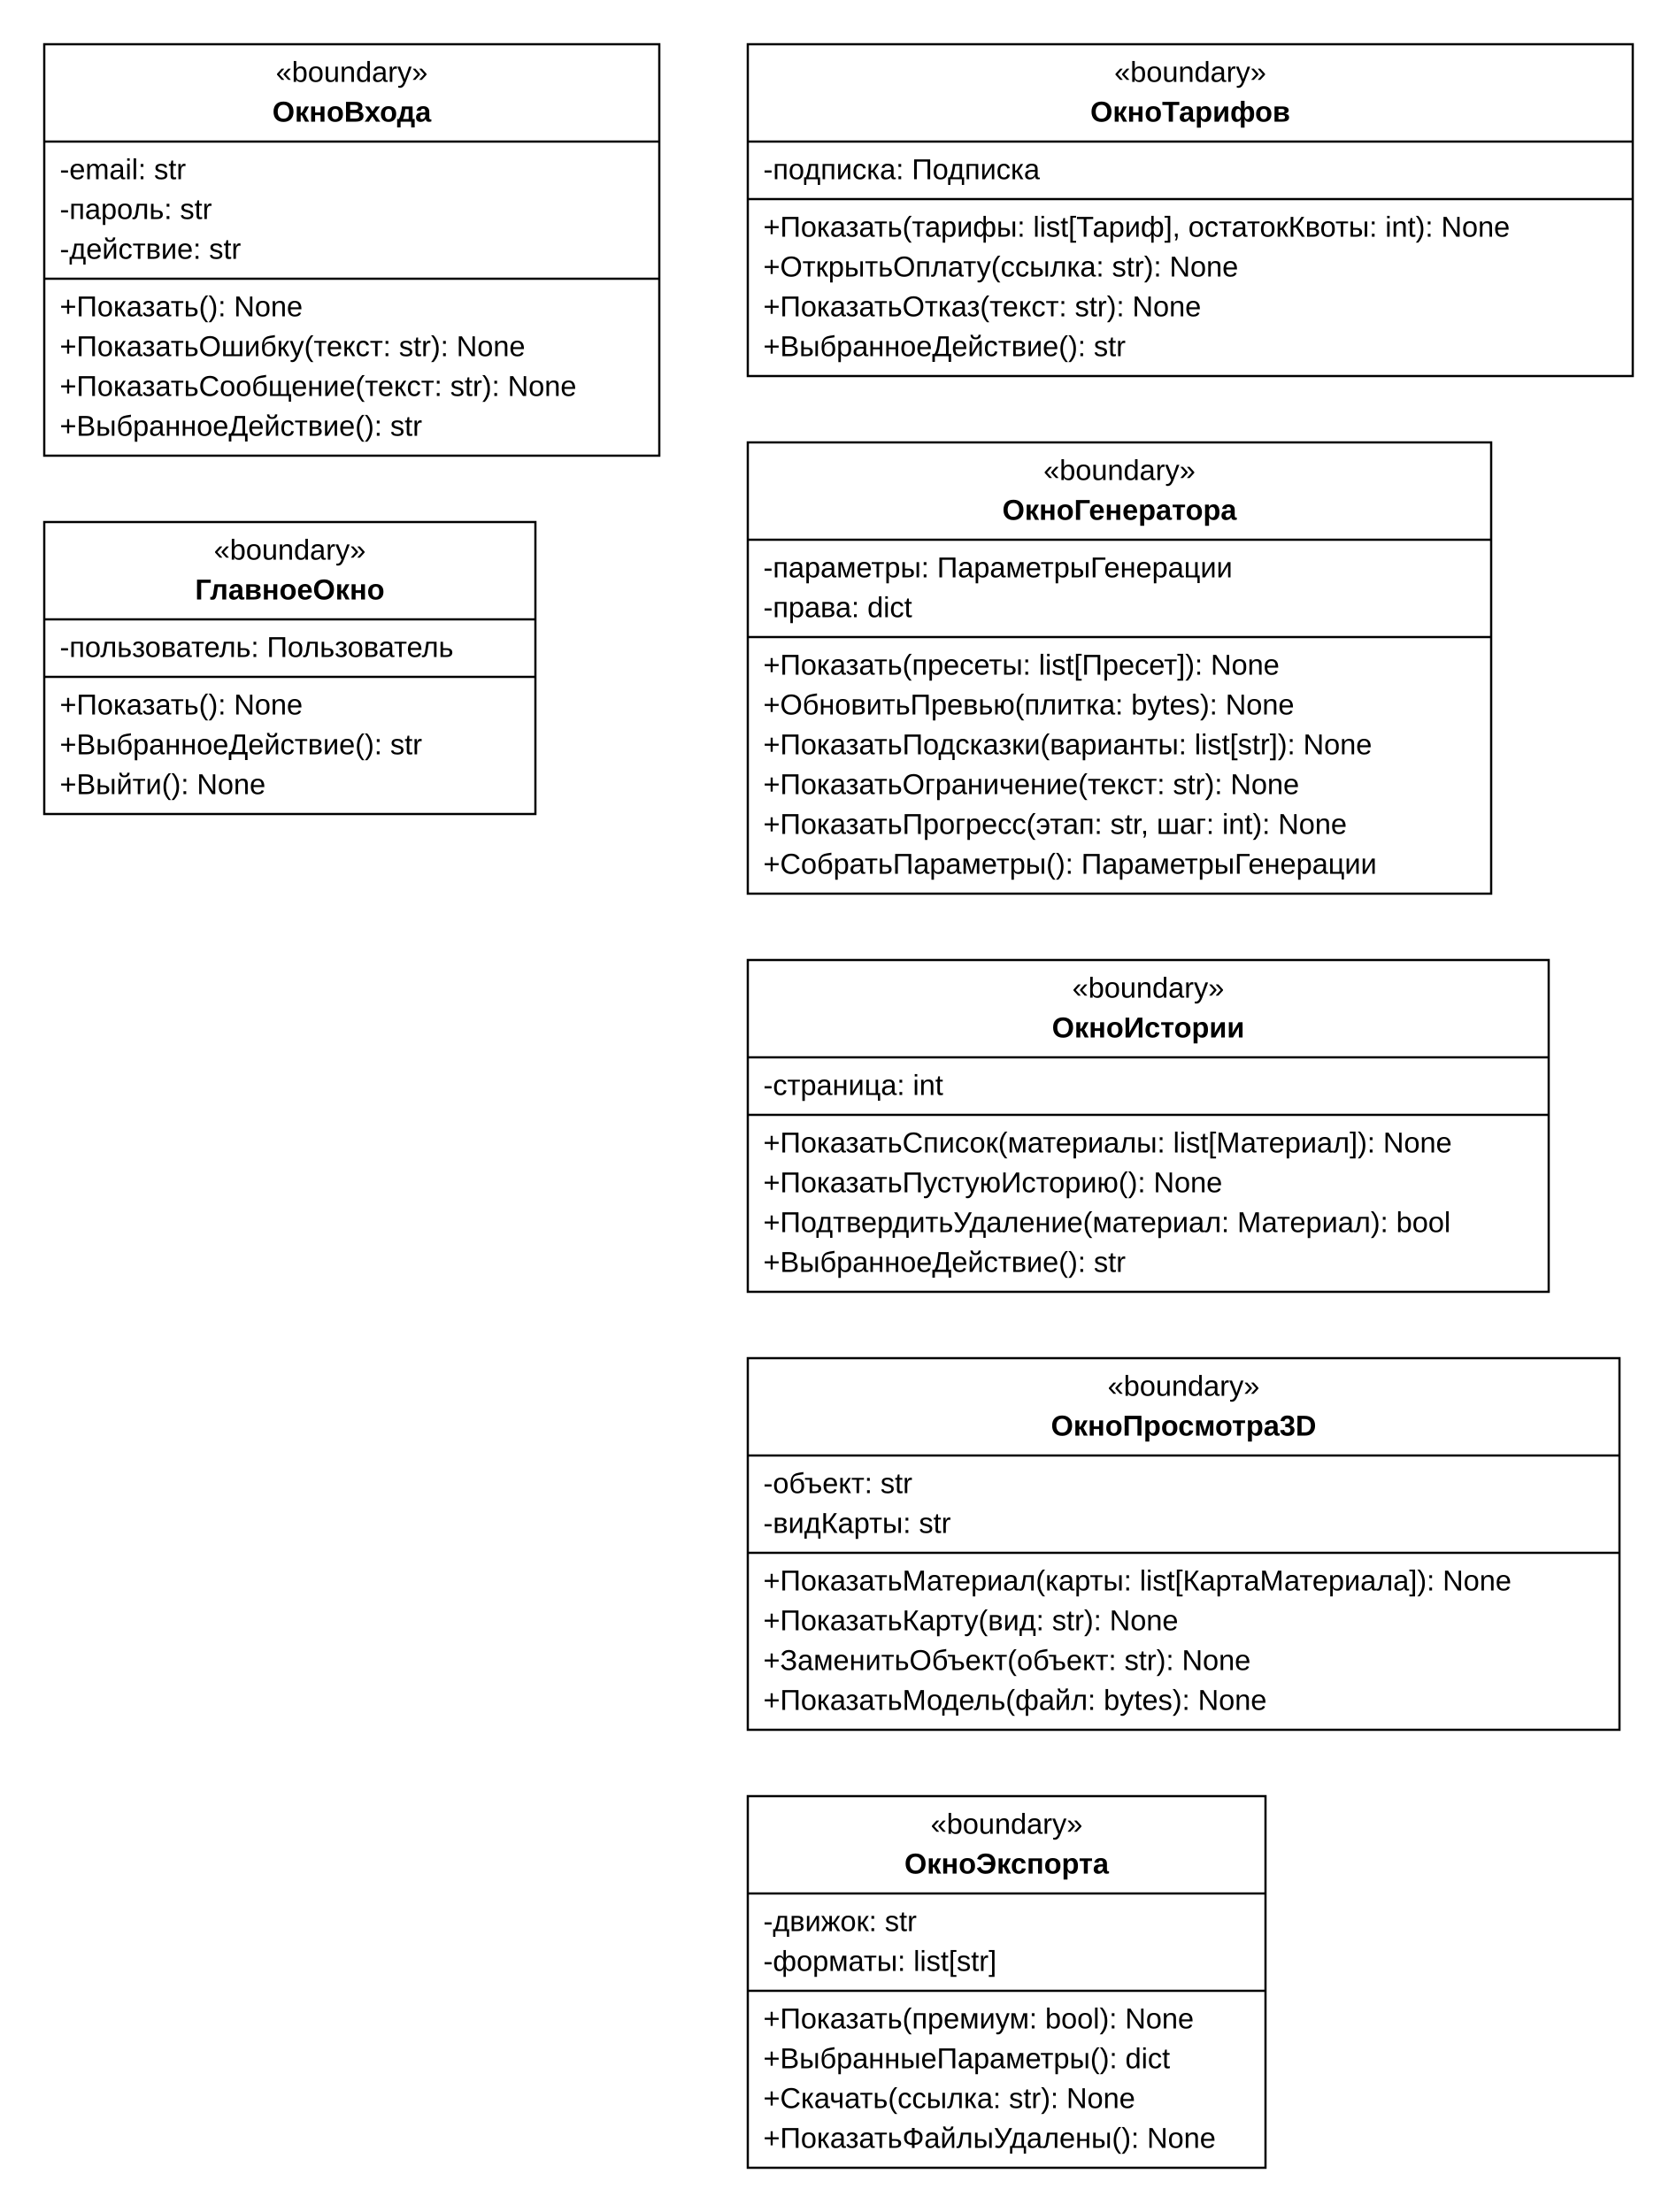
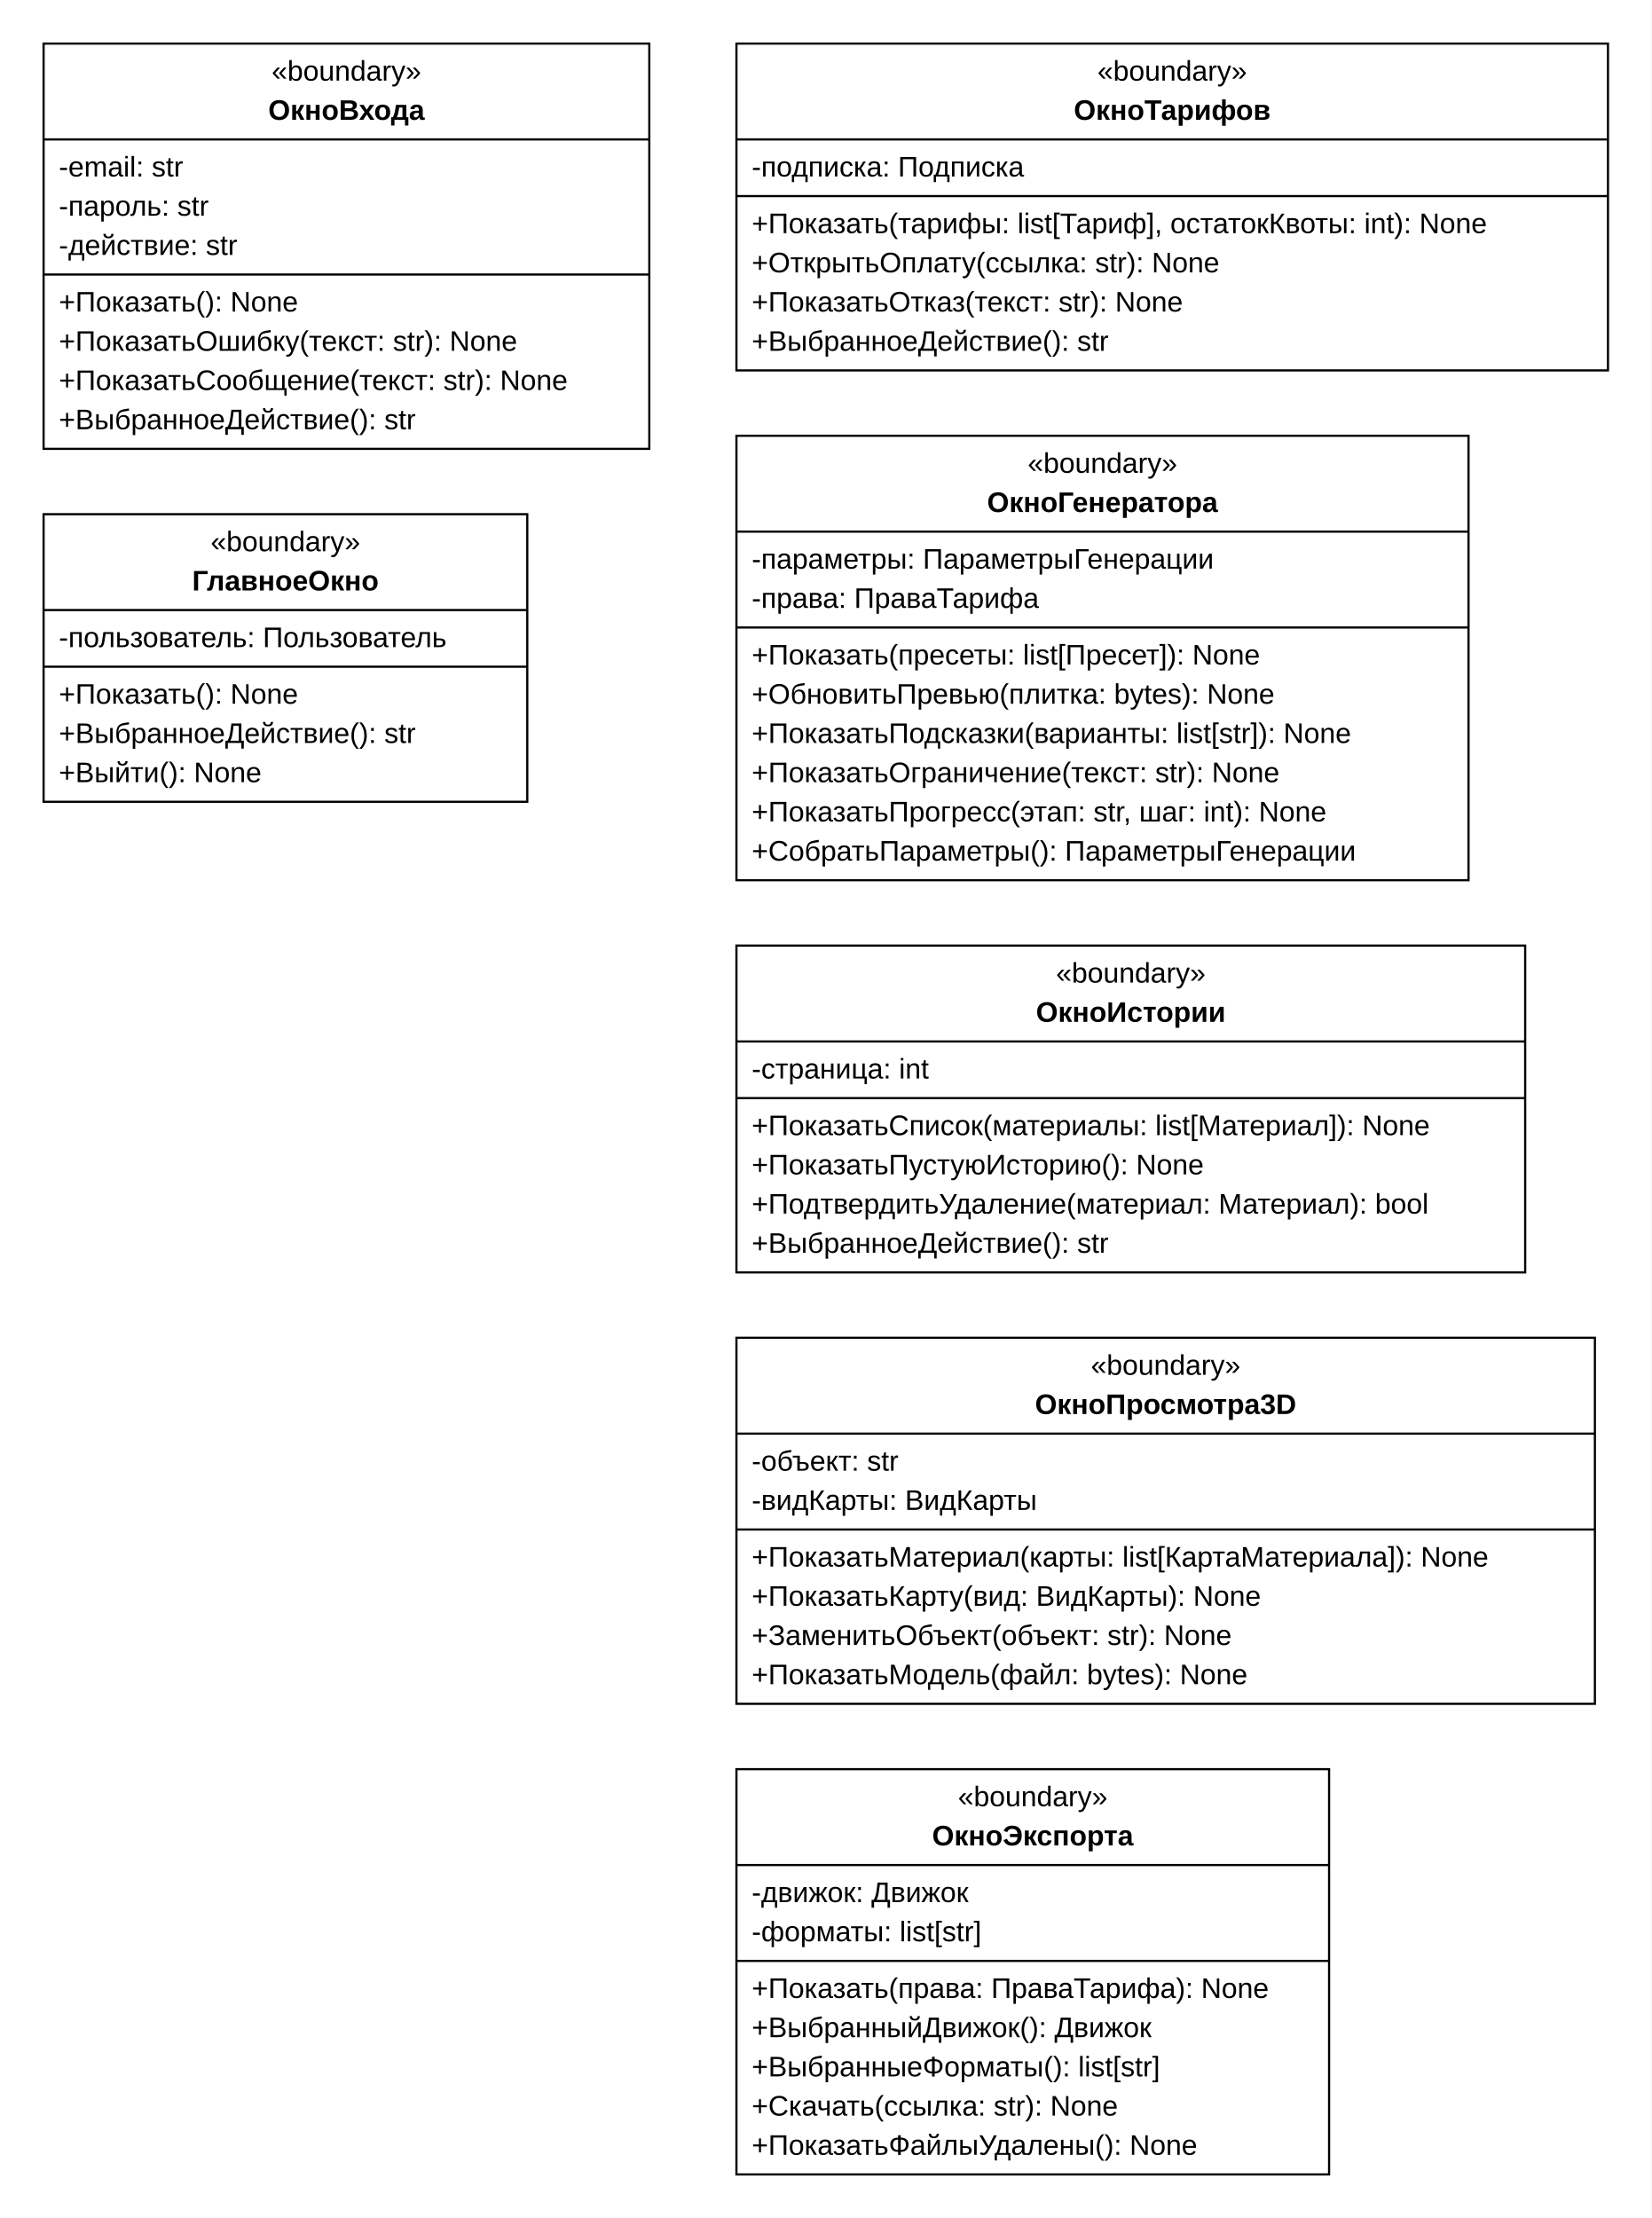
- <svg xmlns="http://www.w3.org/2000/svg" width="758" height="1000" viewBox="0 0 758 1000">
-   <rect x="0" y="0" width="758" height="1000" fill="#fff" />
+ <svg xmlns="http://www.w3.org/2000/svg" width="758" height="1018" viewBox="0 0 758 1018">
+   <rect x="0" y="0" width="758" height="1018" fill="#fff" />
  <rect x="20" y="20" width="278" height="186" fill="#fff" stroke="#000" />
  <text x="159.0" y="37.0" font-family="Arial, Helvetica, sans-serif" font-size="13" text-anchor="middle" font-weight="normal" font-style="normal" fill="#000">«boundary»</text>
  <text x="159.0" y="55.0" font-family="Arial, Helvetica, sans-serif" font-size="13" text-anchor="middle" font-weight="bold" font-style="normal" fill="#000">ОкноВхода</text>
  <line x1="20" y1="64" x2="298" y2="64" stroke="#000" />
  <text x="27.0" y="81.0" font-family="Arial, Helvetica, sans-serif" font-size="13" text-anchor="start" font-weight="normal" font-style="normal" fill="#000">-email: str</text>
  <text x="27.0" y="99.0" font-family="Arial, Helvetica, sans-serif" font-size="13" text-anchor="start" font-weight="normal" font-style="normal" fill="#000">-пароль: str</text>
  <text x="27.0" y="117.0" font-family="Arial, Helvetica, sans-serif" font-size="13" text-anchor="start" font-weight="normal" font-style="normal" fill="#000">-действие: str</text>
  <line x1="20" y1="126" x2="298" y2="126" stroke="#000" />
  <text x="27.0" y="143.0" font-family="Arial, Helvetica, sans-serif" font-size="13" text-anchor="start" font-weight="normal" font-style="normal" fill="#000">+Показать(): None</text>
  <text x="27.0" y="161.0" font-family="Arial, Helvetica, sans-serif" font-size="13" text-anchor="start" font-weight="normal" font-style="normal" fill="#000">+ПоказатьОшибку(текст: str): None</text>
  <text x="27.0" y="179.0" font-family="Arial, Helvetica, sans-serif" font-size="13" text-anchor="start" font-weight="normal" font-style="normal" fill="#000">+ПоказатьСообщение(текст: str): None</text>
  <text x="27.0" y="197.0" font-family="Arial, Helvetica, sans-serif" font-size="13" text-anchor="start" font-weight="normal" font-style="normal" fill="#000">+ВыбранноеДействие(): str</text>
  <rect x="20" y="236" width="222" height="132" fill="#fff" stroke="#000" />
  <text x="131.0" y="253.0" font-family="Arial, Helvetica, sans-serif" font-size="13" text-anchor="middle" font-weight="normal" font-style="normal" fill="#000">«boundary»</text>
  <text x="131.0" y="271.0" font-family="Arial, Helvetica, sans-serif" font-size="13" text-anchor="middle" font-weight="bold" font-style="normal" fill="#000">ГлавноеОкно</text>
  <line x1="20" y1="280" x2="242" y2="280" stroke="#000" />
  <text x="27.0" y="297.0" font-family="Arial, Helvetica, sans-serif" font-size="13" text-anchor="start" font-weight="normal" font-style="normal" fill="#000">-пользователь: Пользователь</text>
  <line x1="20" y1="306" x2="242" y2="306" stroke="#000" />
  <text x="27.0" y="323.0" font-family="Arial, Helvetica, sans-serif" font-size="13" text-anchor="start" font-weight="normal" font-style="normal" fill="#000">+Показать(): None</text>
  <text x="27.0" y="341.0" font-family="Arial, Helvetica, sans-serif" font-size="13" text-anchor="start" font-weight="normal" font-style="normal" fill="#000">+ВыбранноеДействие(): str</text>
  <text x="27.0" y="359.0" font-family="Arial, Helvetica, sans-serif" font-size="13" text-anchor="start" font-weight="normal" font-style="normal" fill="#000">+Выйти(): None</text>
  <rect x="338" y="20" width="400" height="150" fill="#fff" stroke="#000" />
  <text x="538.0" y="37.0" font-family="Arial, Helvetica, sans-serif" font-size="13" text-anchor="middle" font-weight="normal" font-style="normal" fill="#000">«boundary»</text>
  <text x="538.0" y="55.0" font-family="Arial, Helvetica, sans-serif" font-size="13" text-anchor="middle" font-weight="bold" font-style="normal" fill="#000">ОкноТарифов</text>
  <line x1="338" y1="64" x2="738" y2="64" stroke="#000" />
  <text x="345.0" y="81.0" font-family="Arial, Helvetica, sans-serif" font-size="13" text-anchor="start" font-weight="normal" font-style="normal" fill="#000">-подписка: Подписка</text>
  <line x1="338" y1="90" x2="738" y2="90" stroke="#000" />
  <text x="345.0" y="107.0" font-family="Arial, Helvetica, sans-serif" font-size="13" text-anchor="start" font-weight="normal" font-style="normal" fill="#000">+Показать(тарифы: list[Тариф], остатокКвоты: int): None</text>
  <text x="345.0" y="125.0" font-family="Arial, Helvetica, sans-serif" font-size="13" text-anchor="start" font-weight="normal" font-style="normal" fill="#000">+ОткрытьОплату(ссылка: str): None</text>
  <text x="345.0" y="143.0" font-family="Arial, Helvetica, sans-serif" font-size="13" text-anchor="start" font-weight="normal" font-style="normal" fill="#000">+ПоказатьОтказ(текст: str): None</text>
  <text x="345.0" y="161.0" font-family="Arial, Helvetica, sans-serif" font-size="13" text-anchor="start" font-weight="normal" font-style="normal" fill="#000">+ВыбранноеДействие(): str</text>
  <rect x="338" y="200" width="336" height="204" fill="#fff" stroke="#000" />
  <text x="506.0" y="217.0" font-family="Arial, Helvetica, sans-serif" font-size="13" text-anchor="middle" font-weight="normal" font-style="normal" fill="#000">«boundary»</text>
  <text x="506.0" y="235.0" font-family="Arial, Helvetica, sans-serif" font-size="13" text-anchor="middle" font-weight="bold" font-style="normal" fill="#000">ОкноГенератора</text>
  <line x1="338" y1="244" x2="674" y2="244" stroke="#000" />
  <text x="345.0" y="261.0" font-family="Arial, Helvetica, sans-serif" font-size="13" text-anchor="start" font-weight="normal" font-style="normal" fill="#000">-параметры: ПараметрыГенерации</text>
-   <text x="345.0" y="279.0" font-family="Arial, Helvetica, sans-serif" font-size="13" text-anchor="start" font-weight="normal" font-style="normal" fill="#000">-права: dict</text>
+   <text x="345.0" y="279.0" font-family="Arial, Helvetica, sans-serif" font-size="13" text-anchor="start" font-weight="normal" font-style="normal" fill="#000">-права: ПраваТарифа</text>
  <line x1="338" y1="288" x2="674" y2="288" stroke="#000" />
  <text x="345.0" y="305.0" font-family="Arial, Helvetica, sans-serif" font-size="13" text-anchor="start" font-weight="normal" font-style="normal" fill="#000">+Показать(пресеты: list[Пресет]): None</text>
  <text x="345.0" y="323.0" font-family="Arial, Helvetica, sans-serif" font-size="13" text-anchor="start" font-weight="normal" font-style="normal" fill="#000">+ОбновитьПревью(плитка: bytes): None</text>
  <text x="345.0" y="341.0" font-family="Arial, Helvetica, sans-serif" font-size="13" text-anchor="start" font-weight="normal" font-style="normal" fill="#000">+ПоказатьПодсказки(варианты: list[str]): None</text>
  <text x="345.0" y="359.0" font-family="Arial, Helvetica, sans-serif" font-size="13" text-anchor="start" font-weight="normal" font-style="normal" fill="#000">+ПоказатьОграничение(текст: str): None</text>
  <text x="345.0" y="377.0" font-family="Arial, Helvetica, sans-serif" font-size="13" text-anchor="start" font-weight="normal" font-style="normal" fill="#000">+ПоказатьПрогресс(этап: str, шаг: int): None</text>
  <text x="345.0" y="395.0" font-family="Arial, Helvetica, sans-serif" font-size="13" text-anchor="start" font-weight="normal" font-style="normal" fill="#000">+СобратьПараметры(): ПараметрыГенерации</text>
  <rect x="338" y="434" width="362" height="150" fill="#fff" stroke="#000" />
  <text x="519.0" y="451.0" font-family="Arial, Helvetica, sans-serif" font-size="13" text-anchor="middle" font-weight="normal" font-style="normal" fill="#000">«boundary»</text>
  <text x="519.0" y="469.0" font-family="Arial, Helvetica, sans-serif" font-size="13" text-anchor="middle" font-weight="bold" font-style="normal" fill="#000">ОкноИстории</text>
  <line x1="338" y1="478" x2="700" y2="478" stroke="#000" />
  <text x="345.0" y="495.0" font-family="Arial, Helvetica, sans-serif" font-size="13" text-anchor="start" font-weight="normal" font-style="normal" fill="#000">-страница: int</text>
  <line x1="338" y1="504" x2="700" y2="504" stroke="#000" />
  <text x="345.0" y="521.0" font-family="Arial, Helvetica, sans-serif" font-size="13" text-anchor="start" font-weight="normal" font-style="normal" fill="#000">+ПоказатьСписок(материалы: list[Материал]): None</text>
  <text x="345.0" y="539.0" font-family="Arial, Helvetica, sans-serif" font-size="13" text-anchor="start" font-weight="normal" font-style="normal" fill="#000">+ПоказатьПустуюИсторию(): None</text>
  <text x="345.0" y="557.0" font-family="Arial, Helvetica, sans-serif" font-size="13" text-anchor="start" font-weight="normal" font-style="normal" fill="#000">+ПодтвердитьУдаление(материал: Материал): bool</text>
  <text x="345.0" y="575.0" font-family="Arial, Helvetica, sans-serif" font-size="13" text-anchor="start" font-weight="normal" font-style="normal" fill="#000">+ВыбранноеДействие(): str</text>
  <rect x="338" y="614" width="394" height="168" fill="#fff" stroke="#000" />
  <text x="535.0" y="631.0" font-family="Arial, Helvetica, sans-serif" font-size="13" text-anchor="middle" font-weight="normal" font-style="normal" fill="#000">«boundary»</text>
  <text x="535.0" y="649.0" font-family="Arial, Helvetica, sans-serif" font-size="13" text-anchor="middle" font-weight="bold" font-style="normal" fill="#000">ОкноПросмотра3D</text>
  <line x1="338" y1="658" x2="732" y2="658" stroke="#000" />
  <text x="345.0" y="675.0" font-family="Arial, Helvetica, sans-serif" font-size="13" text-anchor="start" font-weight="normal" font-style="normal" fill="#000">-объект: str</text>
-   <text x="345.0" y="693.0" font-family="Arial, Helvetica, sans-serif" font-size="13" text-anchor="start" font-weight="normal" font-style="normal" fill="#000">-видКарты: str</text>
+   <text x="345.0" y="693.0" font-family="Arial, Helvetica, sans-serif" font-size="13" text-anchor="start" font-weight="normal" font-style="normal" fill="#000">-видКарты: ВидКарты</text>
  <line x1="338" y1="702" x2="732" y2="702" stroke="#000" />
  <text x="345.0" y="719.0" font-family="Arial, Helvetica, sans-serif" font-size="13" text-anchor="start" font-weight="normal" font-style="normal" fill="#000">+ПоказатьМатериал(карты: list[КартаМатериала]): None</text>
-   <text x="345.0" y="737.0" font-family="Arial, Helvetica, sans-serif" font-size="13" text-anchor="start" font-weight="normal" font-style="normal" fill="#000">+ПоказатьКарту(вид: str): None</text>
+   <text x="345.0" y="737.0" font-family="Arial, Helvetica, sans-serif" font-size="13" text-anchor="start" font-weight="normal" font-style="normal" fill="#000">+ПоказатьКарту(вид: ВидКарты): None</text>
  <text x="345.0" y="755.0" font-family="Arial, Helvetica, sans-serif" font-size="13" text-anchor="start" font-weight="normal" font-style="normal" fill="#000">+ЗаменитьОбъект(объект: str): None</text>
  <text x="345.0" y="773.0" font-family="Arial, Helvetica, sans-serif" font-size="13" text-anchor="start" font-weight="normal" font-style="normal" fill="#000">+ПоказатьМодель(файл: bytes): None</text>
-   <rect x="338" y="812" width="234" height="168" fill="#fff" stroke="#000" />
-   <text x="455.0" y="829.0" font-family="Arial, Helvetica, sans-serif" font-size="13" text-anchor="middle" font-weight="normal" font-style="normal" fill="#000">«boundary»</text>
-   <text x="455.0" y="847.0" font-family="Arial, Helvetica, sans-serif" font-size="13" text-anchor="middle" font-weight="bold" font-style="normal" fill="#000">ОкноЭкспорта</text>
-   <line x1="338" y1="856" x2="572" y2="856" stroke="#000" />
-   <text x="345.0" y="873.0" font-family="Arial, Helvetica, sans-serif" font-size="13" text-anchor="start" font-weight="normal" font-style="normal" fill="#000">-движок: str</text>
+   <rect x="338" y="812" width="272" height="186" fill="#fff" stroke="#000" />
+   <text x="474.0" y="829.0" font-family="Arial, Helvetica, sans-serif" font-size="13" text-anchor="middle" font-weight="normal" font-style="normal" fill="#000">«boundary»</text>
+   <text x="474.0" y="847.0" font-family="Arial, Helvetica, sans-serif" font-size="13" text-anchor="middle" font-weight="bold" font-style="normal" fill="#000">ОкноЭкспорта</text>
+   <line x1="338" y1="856" x2="610" y2="856" stroke="#000" />
+   <text x="345.0" y="873.0" font-family="Arial, Helvetica, sans-serif" font-size="13" text-anchor="start" font-weight="normal" font-style="normal" fill="#000">-движок: Движок</text>
  <text x="345.0" y="891.0" font-family="Arial, Helvetica, sans-serif" font-size="13" text-anchor="start" font-weight="normal" font-style="normal" fill="#000">-форматы: list[str]</text>
-   <line x1="338" y1="900" x2="572" y2="900" stroke="#000" />
-   <text x="345.0" y="917.0" font-family="Arial, Helvetica, sans-serif" font-size="13" text-anchor="start" font-weight="normal" font-style="normal" fill="#000">+Показать(премиум: bool): None</text>
-   <text x="345.0" y="935.0" font-family="Arial, Helvetica, sans-serif" font-size="13" text-anchor="start" font-weight="normal" font-style="normal" fill="#000">+ВыбранныеПараметры(): dict</text>
-   <text x="345.0" y="953.0" font-family="Arial, Helvetica, sans-serif" font-size="13" text-anchor="start" font-weight="normal" font-style="normal" fill="#000">+Скачать(ссылка: str): None</text>
-   <text x="345.0" y="971.0" font-family="Arial, Helvetica, sans-serif" font-size="13" text-anchor="start" font-weight="normal" font-style="normal" fill="#000">+ПоказатьФайлыУдалены(): None</text>
+   <line x1="338" y1="900" x2="610" y2="900" stroke="#000" />
+   <text x="345.0" y="917.0" font-family="Arial, Helvetica, sans-serif" font-size="13" text-anchor="start" font-weight="normal" font-style="normal" fill="#000">+Показать(права: ПраваТарифа): None</text>
+   <text x="345.0" y="935.0" font-family="Arial, Helvetica, sans-serif" font-size="13" text-anchor="start" font-weight="normal" font-style="normal" fill="#000">+ВыбранныйДвижок(): Движок</text>
+   <text x="345.0" y="953.0" font-family="Arial, Helvetica, sans-serif" font-size="13" text-anchor="start" font-weight="normal" font-style="normal" fill="#000">+ВыбранныеФорматы(): list[str]</text>
+   <text x="345.0" y="971.0" font-family="Arial, Helvetica, sans-serif" font-size="13" text-anchor="start" font-weight="normal" font-style="normal" fill="#000">+Скачать(ссылка: str): None</text>
+   <text x="345.0" y="989.0" font-family="Arial, Helvetica, sans-serif" font-size="13" text-anchor="start" font-weight="normal" font-style="normal" fill="#000">+ПоказатьФайлыУдалены(): None</text>
</svg>
